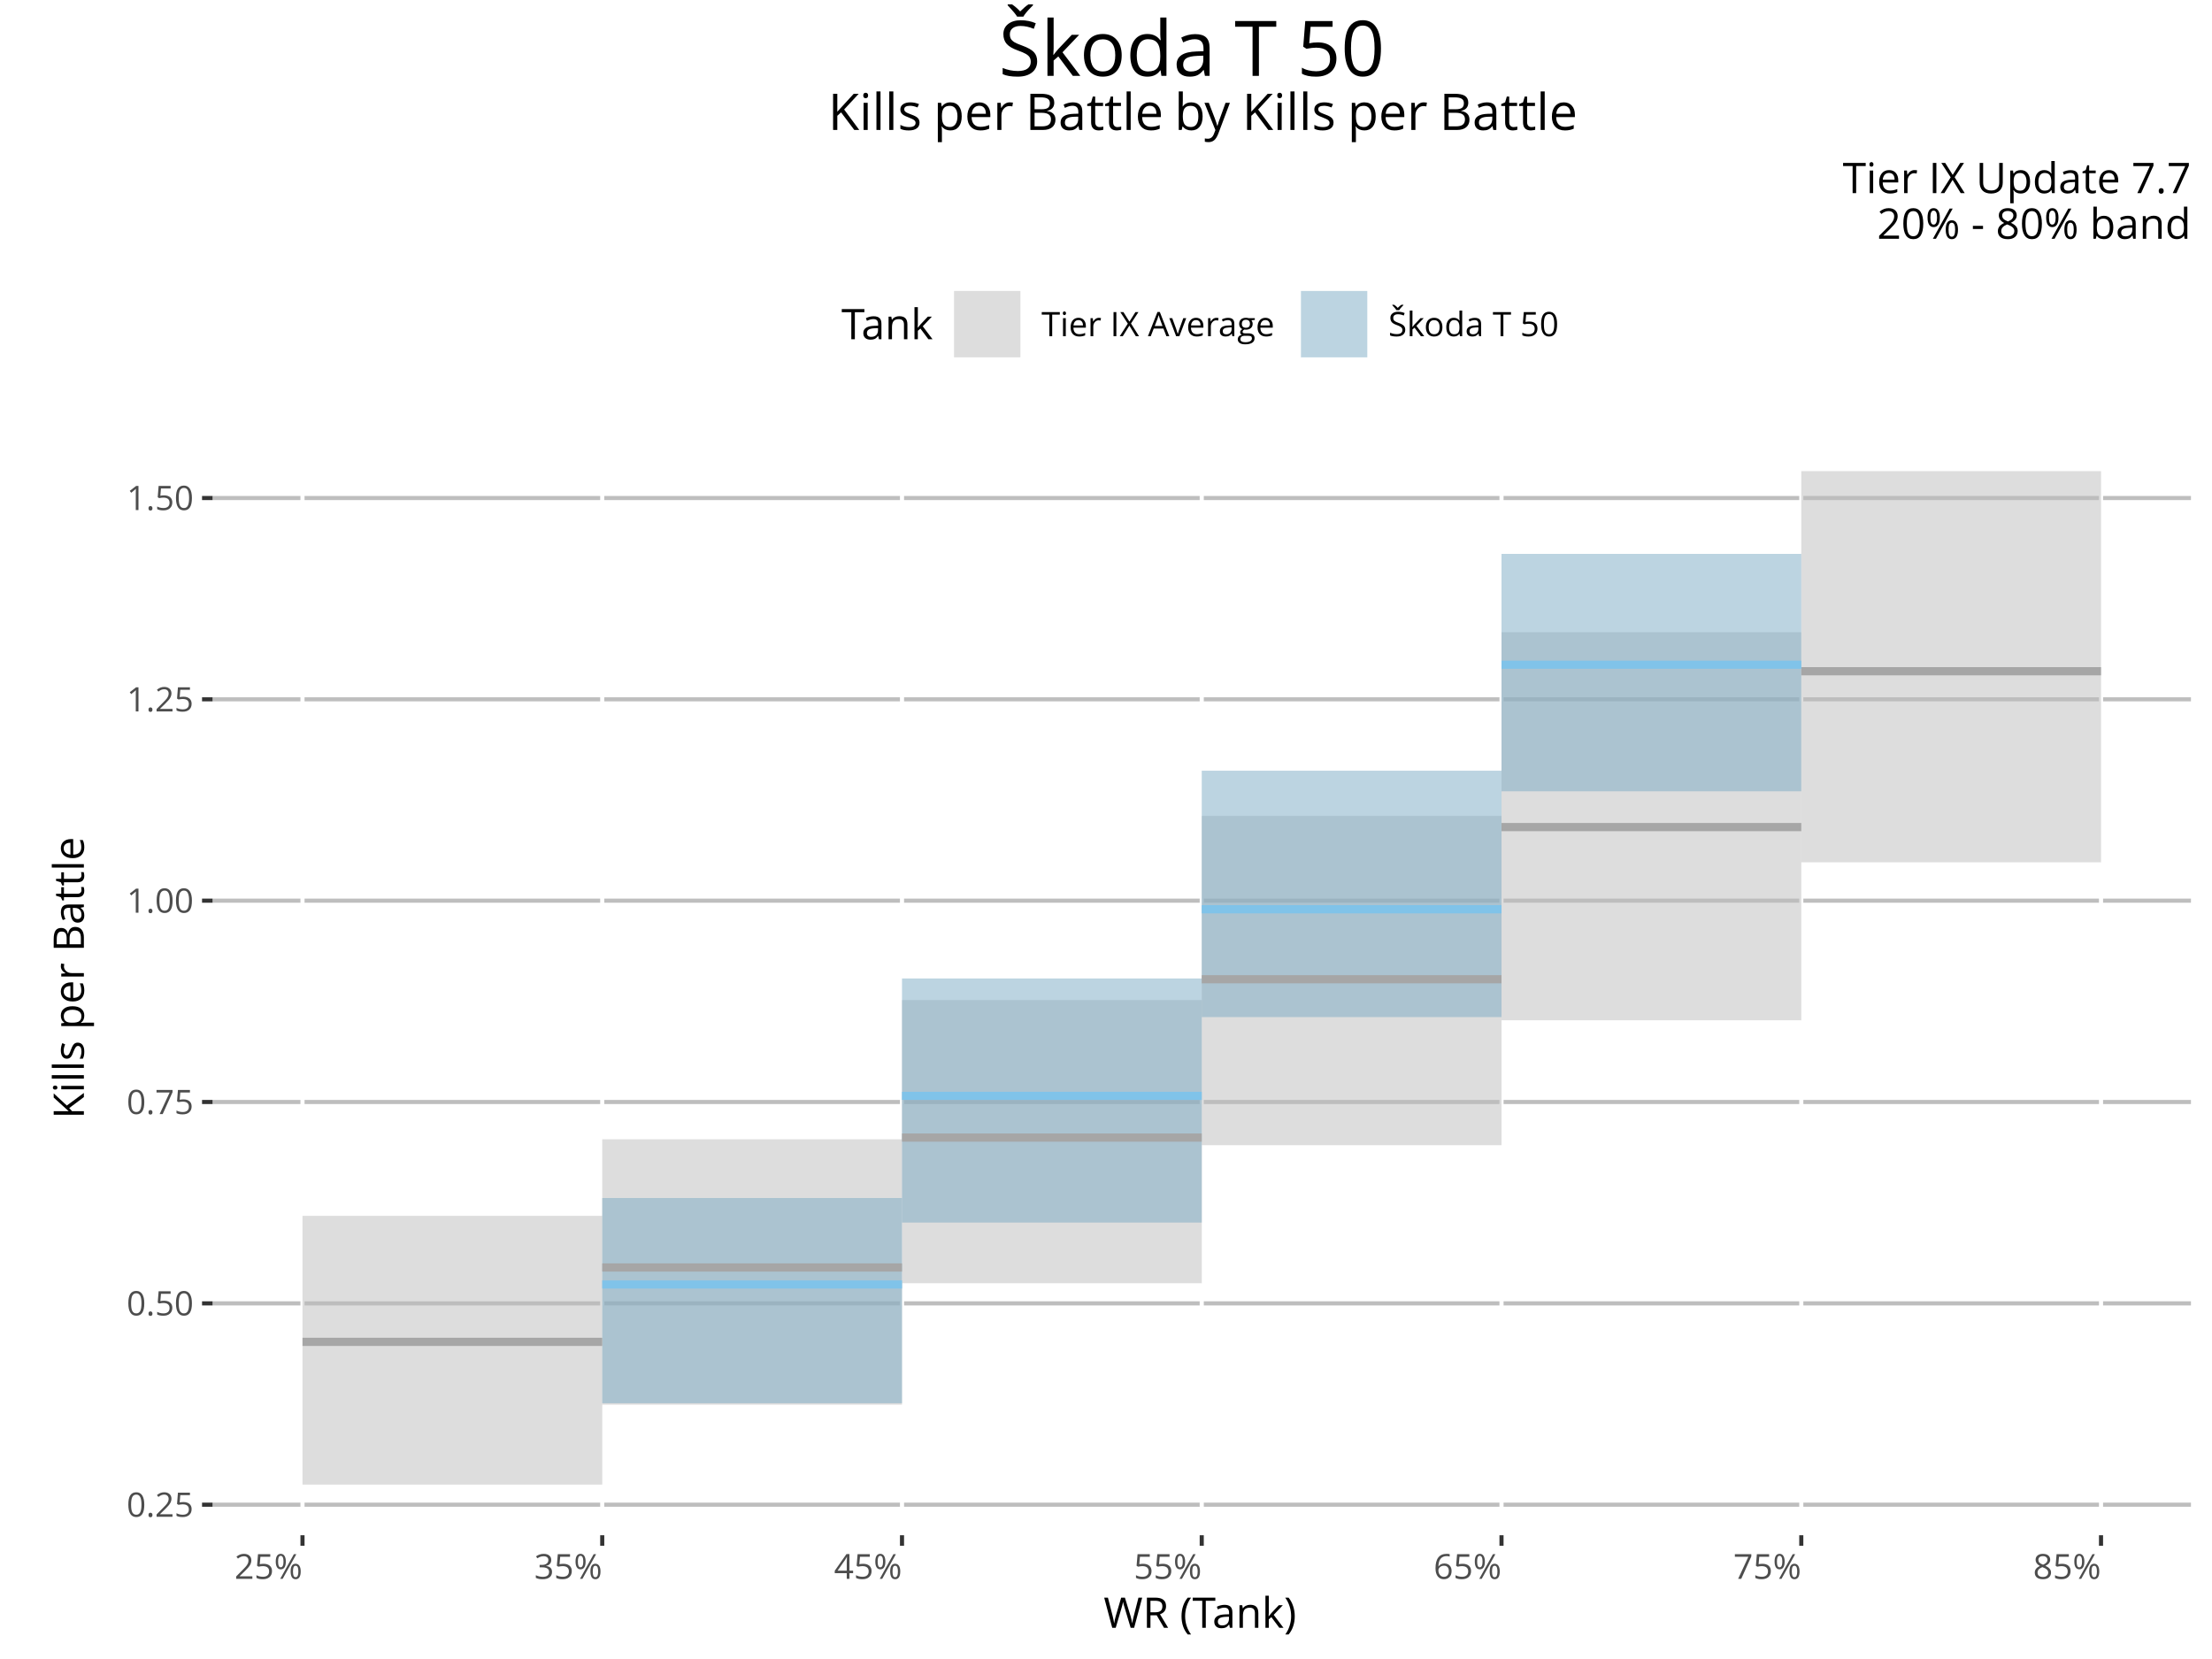
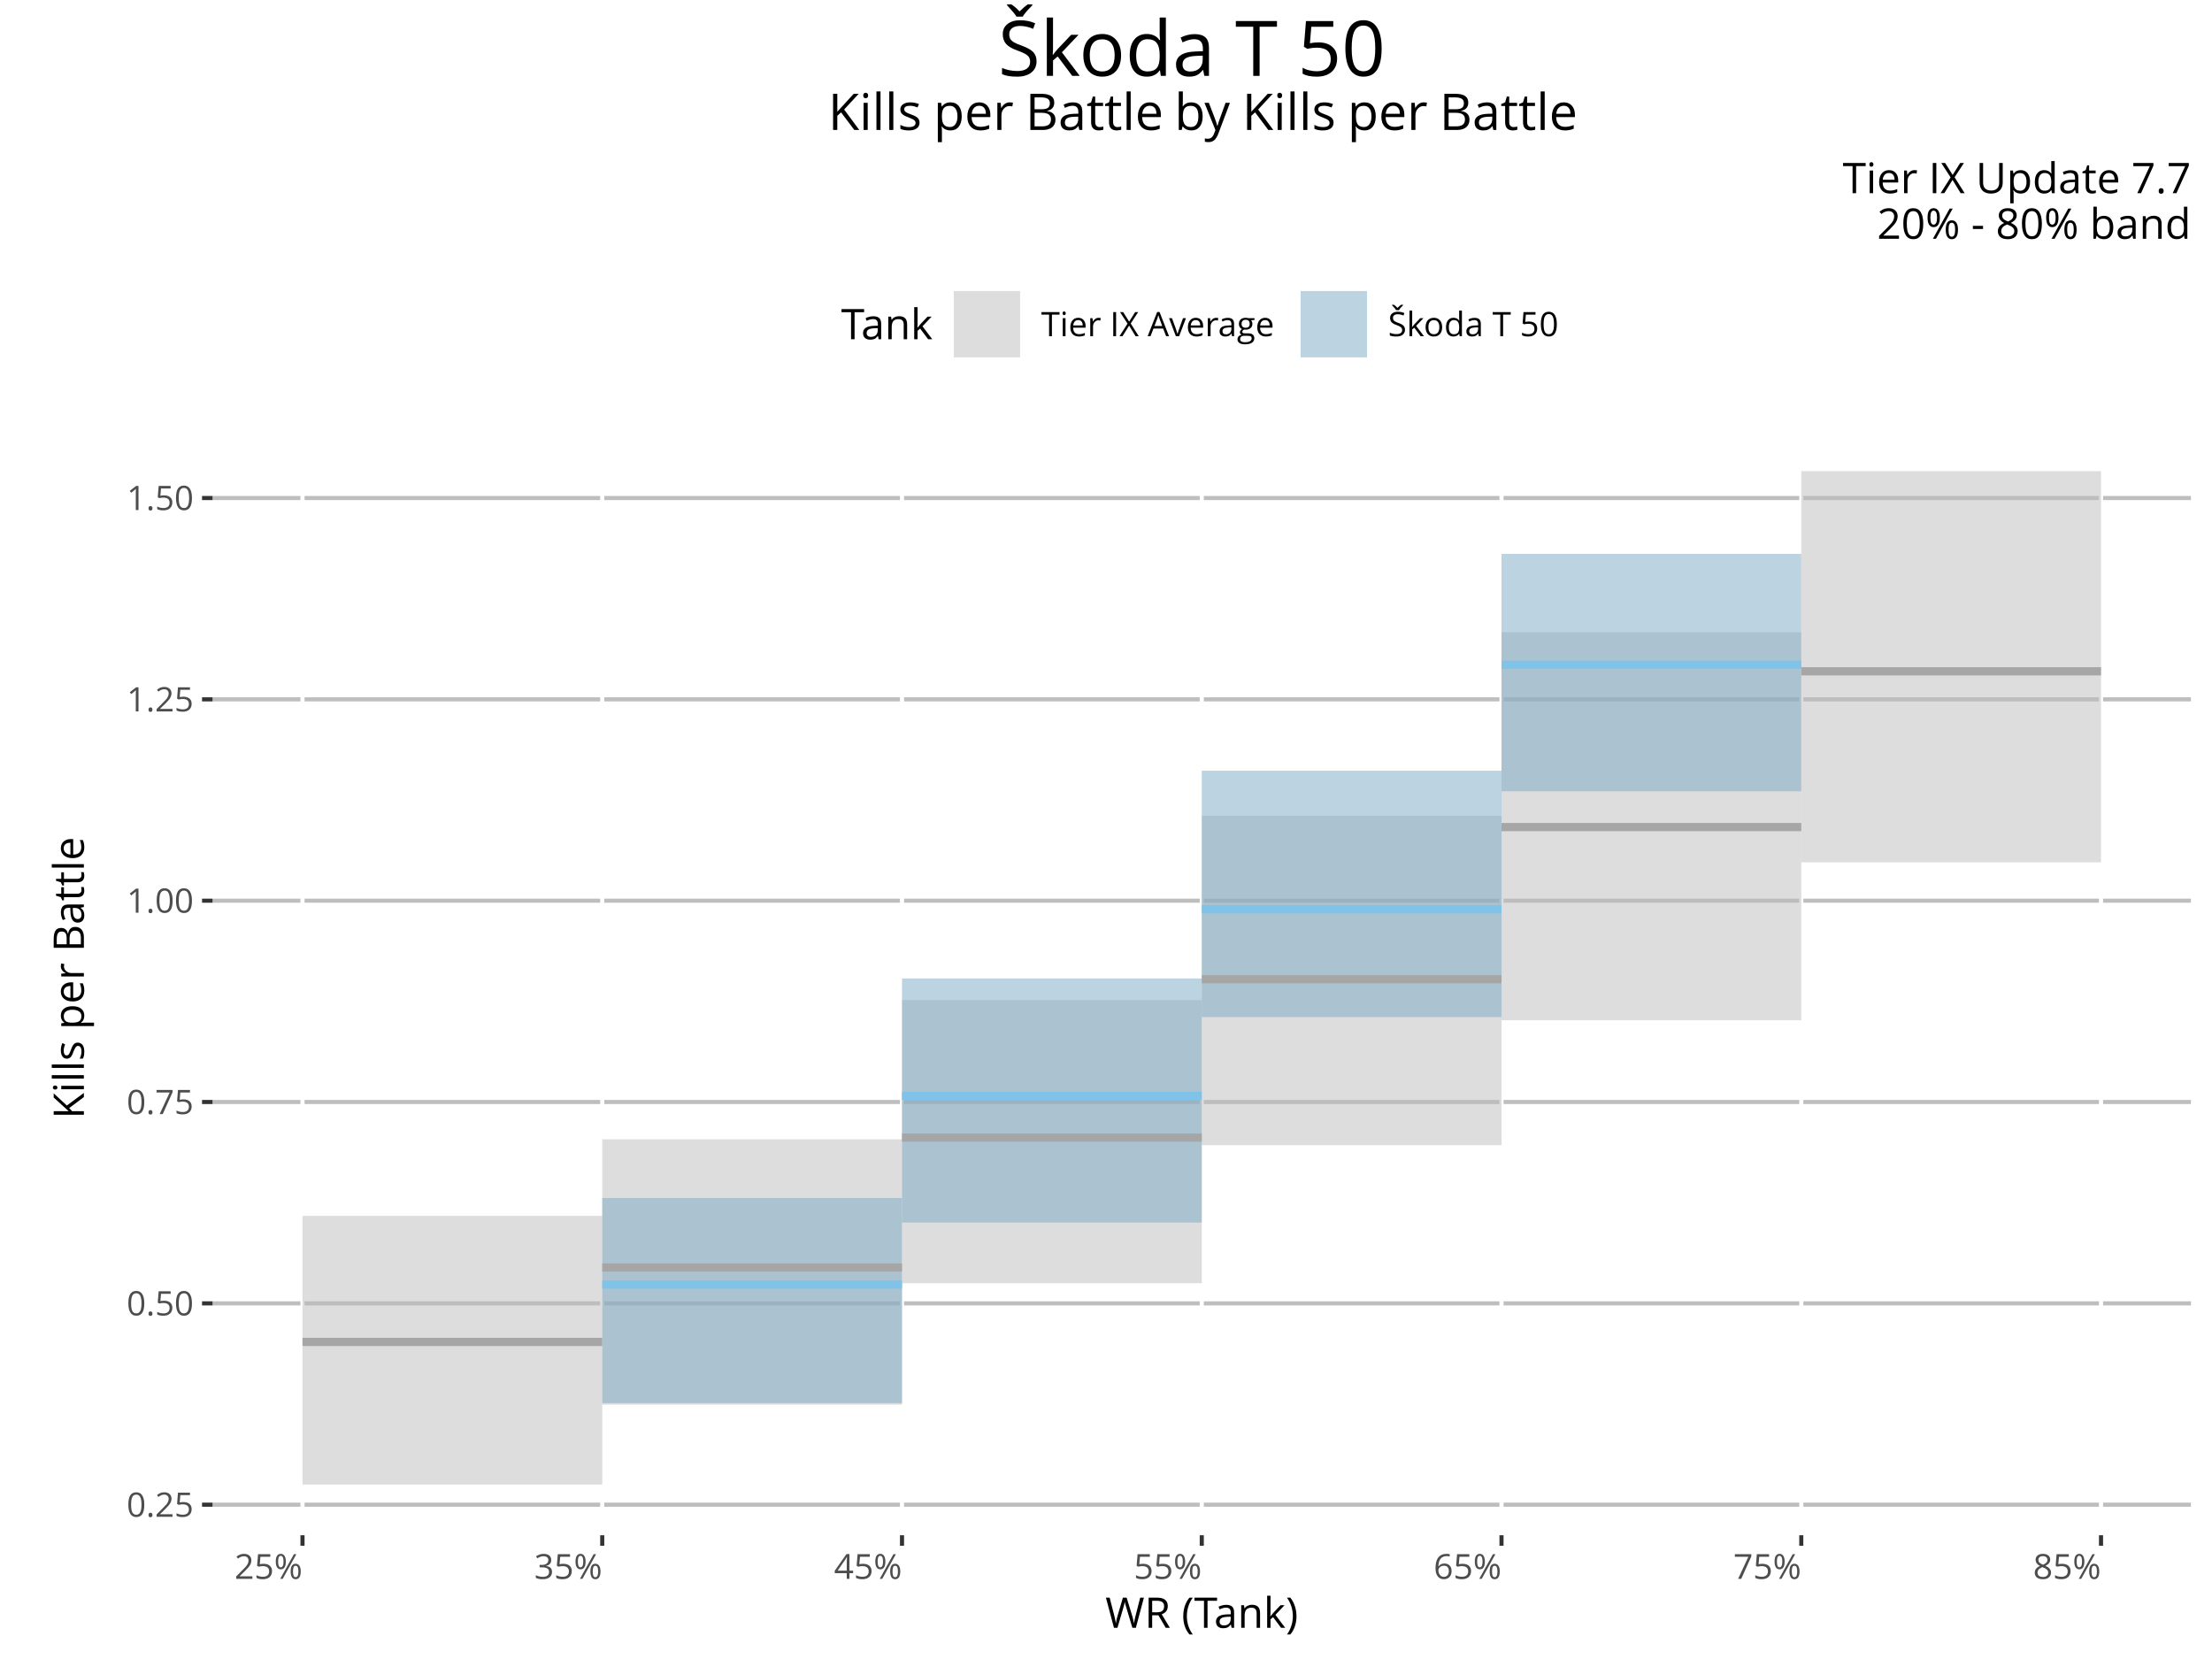
- <svg xmlns="http://www.w3.org/2000/svg" viewBox="0 0 576.00 432.00">
+ <svg xmlns="http://www.w3.org/2000/svg" class="svglite" width="576.00pt" height="432.00pt" viewBox="0 0 576.00 432.00">
  <defs>
    <style type="text/css">
-     line, polyline, polygon, path, rect, circle {
+     .svglite line, .svglite polyline, .svglite polygon, .svglite path, .svglite rect, .svglite circle {
      fill: none;
      stroke: #000000;
      stroke-linecap: round;
      stroke-linejoin: round;
      stroke-miterlimit: 10.00;
    }
  </style>
  </defs>
  <rect width="100%" height="100%" style="stroke: none; fill: #FFFFFF;" />
-   <rect x="0.00" y="0.00" width="576.00" height="432.00" style="stroke-width: 1.07; stroke: #FFFFFF; fill: #FFFFFF;" />
  <defs>
-     <clipPath id="cpNTUuMzV8NTcwLjUyfDM5OS43N3wxMDkuNDk=">
+     <clipPath id="cpMC4wMHw1NzYuMDB8MC4wMHw0MzIuMDA=">
+       <rect x="0.00" y="0.00" width="576.00" height="432.00" />
+     </clipPath>
+   </defs>
+   <g clip-path="url(#cpMC4wMHw1NzYuMDB8MC4wMHw0MzIuMDA=)">
+     <rect x="0.00" y="0" width="576.00" height="432.00" style="stroke-width: 1.07; stroke: #FFFFFF; fill: #FFFFFF;" />
+   </g>
+   <defs>
+     <clipPath id="cpNTUuMzV8NTcwLjUyfDEwOS40OXwzOTkuNzc=">
      <rect x="55.35" y="109.49" width="515.17" height="290.28" />
    </clipPath>
  </defs>
-   <rect x="55.35" y="109.49" width="515.17" height="290.28" style="stroke-width: 1.07; stroke: none;" clip-path="url(#cpNTUuMzV8NTcwLjUyfDM5OS43N3wxMDkuNDk=)" />
-   <polyline points="55.35,365.61 570.52,365.61 " style="stroke-width: 0.53; stroke: #FFFFFF; stroke-linecap: butt;" clip-path="url(#cpNTUuMzV8NTcwLjUyfDM5OS43N3wxMDkuNDk=)" />
-   <polyline points="55.35,313.18 570.52,313.18 " style="stroke-width: 0.53; stroke: #FFFFFF; stroke-linecap: butt;" clip-path="url(#cpNTUuMzV8NTcwLjUyfDM5OS43N3wxMDkuNDk=)" />
-   <polyline points="55.35,260.75 570.52,260.75 " style="stroke-width: 0.53; stroke: #FFFFFF; stroke-linecap: butt;" clip-path="url(#cpNTUuMzV8NTcwLjUyfDM5OS43N3wxMDkuNDk=)" />
-   <polyline points="55.35,208.32 570.52,208.32 " style="stroke-width: 0.53; stroke: #FFFFFF; stroke-linecap: butt;" clip-path="url(#cpNTUuMzV8NTcwLjUyfDM5OS43N3wxMDkuNDk=)" />
-   <polyline points="55.35,155.89 570.52,155.89 " style="stroke-width: 0.53; stroke: #FFFFFF; stroke-linecap: butt;" clip-path="url(#cpNTUuMzV8NTcwLjUyfDM5OS43N3wxMDkuNDk=)" />
-   <polyline points="117.79,399.77 117.79,109.49 " style="stroke-width: 0.53; stroke: #FFFFFF; stroke-linecap: butt;" clip-path="url(#cpNTUuMzV8NTcwLjUyfDM5OS43N3wxMDkuNDk=)" />
-   <polyline points="195.85,399.77 195.85,109.49 " style="stroke-width: 0.53; stroke: #FFFFFF; stroke-linecap: butt;" clip-path="url(#cpNTUuMzV8NTcwLjUyfDM5OS43N3wxMDkuNDk=)" />
-   <polyline points="273.91,399.77 273.91,109.49 " style="stroke-width: 0.53; stroke: #FFFFFF; stroke-linecap: butt;" clip-path="url(#cpNTUuMzV8NTcwLjUyfDM5OS43N3wxMDkuNDk=)" />
-   <polyline points="351.96,399.77 351.96,109.49 " style="stroke-width: 0.53; stroke: #FFFFFF; stroke-linecap: butt;" clip-path="url(#cpNTUuMzV8NTcwLjUyfDM5OS43N3wxMDkuNDk=)" />
-   <polyline points="430.02,399.77 430.02,109.49 " style="stroke-width: 0.53; stroke: #FFFFFF; stroke-linecap: butt;" clip-path="url(#cpNTUuMzV8NTcwLjUyfDM5OS43N3wxMDkuNDk=)" />
-   <polyline points="508.08,399.77 508.08,109.49 " style="stroke-width: 0.53; stroke: #FFFFFF; stroke-linecap: butt;" clip-path="url(#cpNTUuMzV8NTcwLjUyfDM5OS43N3wxMDkuNDk=)" />
-   <polyline points="55.35,391.82 570.52,391.82 " style="stroke-width: 1.07; stroke: #BEBEBE; stroke-linecap: butt;" clip-path="url(#cpNTUuMzV8NTcwLjUyfDM5OS43N3wxMDkuNDk=)" />
-   <polyline points="55.35,339.39 570.52,339.39 " style="stroke-width: 1.07; stroke: #BEBEBE; stroke-linecap: butt;" clip-path="url(#cpNTUuMzV8NTcwLjUyfDM5OS43N3wxMDkuNDk=)" />
-   <polyline points="55.35,286.96 570.52,286.96 " style="stroke-width: 1.07; stroke: #BEBEBE; stroke-linecap: butt;" clip-path="url(#cpNTUuMzV8NTcwLjUyfDM5OS43N3wxMDkuNDk=)" />
-   <polyline points="55.35,234.53 570.52,234.53 " style="stroke-width: 1.07; stroke: #BEBEBE; stroke-linecap: butt;" clip-path="url(#cpNTUuMzV8NTcwLjUyfDM5OS43N3wxMDkuNDk=)" />
-   <polyline points="55.35,182.10 570.52,182.10 " style="stroke-width: 1.07; stroke: #BEBEBE; stroke-linecap: butt;" clip-path="url(#cpNTUuMzV8NTcwLjUyfDM5OS43N3wxMDkuNDk=)" />
-   <polyline points="55.35,129.68 570.52,129.68 " style="stroke-width: 1.07; stroke: #BEBEBE; stroke-linecap: butt;" clip-path="url(#cpNTUuMzV8NTcwLjUyfDM5OS43N3wxMDkuNDk=)" />
-   <polyline points="78.77,399.77 78.77,109.49 " style="stroke-width: 1.07; stroke: #FFFFFF; stroke-linecap: butt;" clip-path="url(#cpNTUuMzV8NTcwLjUyfDM5OS43N3wxMDkuNDk=)" />
-   <polyline points="156.82,399.77 156.82,109.49 " style="stroke-width: 1.07; stroke: #FFFFFF; stroke-linecap: butt;" clip-path="url(#cpNTUuMzV8NTcwLjUyfDM5OS43N3wxMDkuNDk=)" />
-   <polyline points="234.88,399.77 234.88,109.49 " style="stroke-width: 1.07; stroke: #FFFFFF; stroke-linecap: butt;" clip-path="url(#cpNTUuMzV8NTcwLjUyfDM5OS43N3wxMDkuNDk=)" />
-   <polyline points="312.93,399.77 312.93,109.49 " style="stroke-width: 1.07; stroke: #FFFFFF; stroke-linecap: butt;" clip-path="url(#cpNTUuMzV8NTcwLjUyfDM5OS43N3wxMDkuNDk=)" />
-   <polyline points="390.99,399.77 390.99,109.49 " style="stroke-width: 1.07; stroke: #FFFFFF; stroke-linecap: butt;" clip-path="url(#cpNTUuMzV8NTcwLjUyfDM5OS43N3wxMDkuNDk=)" />
-   <polyline points="469.05,399.77 469.05,109.49 " style="stroke-width: 1.07; stroke: #FFFFFF; stroke-linecap: butt;" clip-path="url(#cpNTUuMzV8NTcwLjUyfDM5OS43N3wxMDkuNDk=)" />
-   <polyline points="547.10,399.77 547.10,109.49 " style="stroke-width: 1.07; stroke: #FFFFFF; stroke-linecap: butt;" clip-path="url(#cpNTUuMzV8NTcwLjUyfDM5OS43N3wxMDkuNDk=)" />
-   <rect x="78.77" y="316.60" width="78.06" height="69.98" style="stroke-width: 0.00; stroke: none; stroke-linecap: square; stroke-linejoin: miter; fill: #BDBDBD; fill-opacity: 0.50;" clip-path="url(#cpNTUuMzV8NTcwLjUyfDM5OS43N3wxMDkuNDk=)" />
-   <rect x="156.82" y="296.67" width="78.06" height="69.10" style="stroke-width: 0.00; stroke: none; stroke-linecap: square; stroke-linejoin: miter; fill: #BDBDBD; fill-opacity: 0.50;" clip-path="url(#cpNTUuMzV8NTcwLjUyfDM5OS43N3wxMDkuNDk=)" />
-   <rect x="234.88" y="260.41" width="78.06" height="73.74" style="stroke-width: 0.00; stroke: none; stroke-linecap: square; stroke-linejoin: miter; fill: #BDBDBD; fill-opacity: 0.50;" clip-path="url(#cpNTUuMzV8NTcwLjUyfDM5OS43N3wxMDkuNDk=)" />
-   <rect x="312.93" y="212.46" width="78.06" height="85.74" style="stroke-width: 0.00; stroke: none; stroke-linecap: square; stroke-linejoin: miter; fill: #BDBDBD; fill-opacity: 0.50;" clip-path="url(#cpNTUuMzV8NTcwLjUyfDM5OS43N3wxMDkuNDk=)" />
-   <rect x="390.99" y="164.63" width="78.06" height="101.05" style="stroke-width: 0.00; stroke: none; stroke-linecap: square; stroke-linejoin: miter; fill: #BDBDBD; fill-opacity: 0.50;" clip-path="url(#cpNTUuMzV8NTcwLjUyfDM5OS43N3wxMDkuNDk=)" />
-   <rect x="469.05" y="122.69" width="78.06" height="101.86" style="stroke-width: 0.00; stroke: none; stroke-linecap: square; stroke-linejoin: miter; fill: #BDBDBD; fill-opacity: 0.50;" clip-path="url(#cpNTUuMzV8NTcwLjUyfDM5OS43N3wxMDkuNDk=)" />
-   <rect x="156.82" y="311.96" width="78.06" height="53.43" style="stroke-width: 0.00; stroke: none; stroke-linecap: square; stroke-linejoin: miter; fill: #7BABC4; fill-opacity: 0.50;" clip-path="url(#cpNTUuMzV8NTcwLjUyfDM5OS43N3wxMDkuNDk=)" />
-   <rect x="234.88" y="254.79" width="78.06" height="63.56" style="stroke-width: 0.00; stroke: none; stroke-linecap: square; stroke-linejoin: miter; fill: #7BABC4; fill-opacity: 0.50;" clip-path="url(#cpNTUuMzV8NTcwLjUyfDM5OS43N3wxMDkuNDk=)" />
-   <rect x="312.93" y="200.69" width="78.06" height="64.16" style="stroke-width: 0.00; stroke: none; stroke-linecap: square; stroke-linejoin: miter; fill: #7BABC4; fill-opacity: 0.50;" clip-path="url(#cpNTUuMzV8NTcwLjUyfDM5OS43N3wxMDkuNDk=)" />
-   <rect x="390.99" y="144.23" width="78.06" height="61.82" style="stroke-width: 0.00; stroke: none; stroke-linecap: square; stroke-linejoin: miter; fill: #7BABC4; fill-opacity: 0.50;" clip-path="url(#cpNTUuMzV8NTcwLjUyfDM5OS43N3wxMDkuNDk=)" />
-   <line x1="78.77" y1="349.42" x2="156.82" y2="349.42" style="stroke-width: 2.13; stroke: #A6A6A6; stroke-linecap: butt;" clip-path="url(#cpNTUuMzV8NTcwLjUyfDM5OS43N3wxMDkuNDk=)" />
-   <line x1="156.82" y1="330.05" x2="234.88" y2="330.05" style="stroke-width: 2.13; stroke: #A6A6A6; stroke-linecap: butt;" clip-path="url(#cpNTUuMzV8NTcwLjUyfDM5OS43N3wxMDkuNDk=)" />
-   <line x1="234.88" y1="296.23" x2="312.93" y2="296.23" style="stroke-width: 2.13; stroke: #A6A6A6; stroke-linecap: butt;" clip-path="url(#cpNTUuMzV8NTcwLjUyfDM5OS43N3wxMDkuNDk=)" />
-   <line x1="312.93" y1="254.99" x2="390.99" y2="254.99" style="stroke-width: 2.13; stroke: #A6A6A6; stroke-linecap: butt;" clip-path="url(#cpNTUuMzV8NTcwLjUyfDM5OS43N3wxMDkuNDk=)" />
-   <line x1="390.99" y1="215.37" x2="469.05" y2="215.37" style="stroke-width: 2.13; stroke: #A6A6A6; stroke-linecap: butt;" clip-path="url(#cpNTUuMzV8NTcwLjUyfDM5OS43N3wxMDkuNDk=)" />
-   <line x1="469.05" y1="174.79" x2="547.10" y2="174.79" style="stroke-width: 2.13; stroke: #A6A6A6; stroke-linecap: butt;" clip-path="url(#cpNTUuMzV8NTcwLjUyfDM5OS43N3wxMDkuNDk=)" />
-   <line x1="156.82" y1="334.48" x2="234.88" y2="334.48" style="stroke-width: 2.13; stroke: #80C3E9; stroke-linecap: butt;" clip-path="url(#cpNTUuMzV8NTcwLjUyfDM5OS43N3wxMDkuNDk=)" />
-   <line x1="234.88" y1="285.36" x2="312.93" y2="285.36" style="stroke-width: 2.13; stroke: #80C3E9; stroke-linecap: butt;" clip-path="url(#cpNTUuMzV8NTcwLjUyfDM5OS43N3wxMDkuNDk=)" />
-   <line x1="312.93" y1="236.77" x2="390.99" y2="236.77" style="stroke-width: 2.13; stroke: #80C3E9; stroke-linecap: butt;" clip-path="url(#cpNTUuMzV8NTcwLjUyfDM5OS43N3wxMDkuNDk=)" />
-   <line x1="390.99" y1="173.09" x2="469.05" y2="173.09" style="stroke-width: 2.13; stroke: #80C3E9; stroke-linecap: butt;" clip-path="url(#cpNTUuMzV8NTcwLjUyfDM5OS43N3wxMDkuNDk=)" />
-   <defs>
-     <clipPath id="cpMC4wMHw1NzYuMDB8NDMyLjAwfDAuMDA=">
-       <rect x="0.00" y="0.00" width="576.00" height="432.00" />
-     </clipPath>
-   </defs>
-   <g clip-path="url(#cpMC4wMHw1NzYuMDB8NDMyLjAwfDAuMDA=)">
-     <text x="32.98" y="394.96" style="font-size: 8.80px; fill: #4D4D4D; font-family: Open Sans;" textLength="17.44px" lengthAdjust="spacingAndGlyphs">0.25</text>
+   <g clip-path="url(#cpNTUuMzV8NTcwLjUyfDEwOS40OXwzOTkuNzc=)">
+     <rect x="55.35" y="109.49" width="515.17" height="290.28" style="stroke-width: 1.07; stroke: none;" />
+     <polyline points="55.35,365.61 570.52,365.61 " style="stroke-width: 0.53; stroke: #FFFFFF; stroke-linecap: butt;" />
+     <polyline points="55.35,313.18 570.52,313.18 " style="stroke-width: 0.53; stroke: #FFFFFF; stroke-linecap: butt;" />
+     <polyline points="55.35,260.75 570.52,260.75 " style="stroke-width: 0.53; stroke: #FFFFFF; stroke-linecap: butt;" />
+     <polyline points="55.35,208.32 570.52,208.32 " style="stroke-width: 0.53; stroke: #FFFFFF; stroke-linecap: butt;" />
+     <polyline points="55.35,155.89 570.52,155.89 " style="stroke-width: 0.53; stroke: #FFFFFF; stroke-linecap: butt;" />
+     <polyline points="117.80,399.77 117.80,109.49 " style="stroke-width: 0.53; stroke: #FFFFFF; stroke-linecap: butt;" />
+     <polyline points="195.85,399.77 195.85,109.49 " style="stroke-width: 0.53; stroke: #FFFFFF; stroke-linecap: butt;" />
+     <polyline points="273.91,399.77 273.91,109.49 " style="stroke-width: 0.53; stroke: #FFFFFF; stroke-linecap: butt;" />
+     <polyline points="351.96,399.77 351.96,109.49 " style="stroke-width: 0.53; stroke: #FFFFFF; stroke-linecap: butt;" />
+     <polyline points="430.02,399.77 430.02,109.49 " style="stroke-width: 0.53; stroke: #FFFFFF; stroke-linecap: butt;" />
+     <polyline points="508.08,399.77 508.08,109.49 " style="stroke-width: 0.53; stroke: #FFFFFF; stroke-linecap: butt;" />
+     <polyline points="55.35,391.82 570.52,391.82 " style="stroke-width: 1.07; stroke: #BEBEBE; stroke-linecap: butt;" />
+     <polyline points="55.35,339.39 570.52,339.39 " style="stroke-width: 1.07; stroke: #BEBEBE; stroke-linecap: butt;" />
+     <polyline points="55.35,286.96 570.52,286.96 " style="stroke-width: 1.07; stroke: #BEBEBE; stroke-linecap: butt;" />
+     <polyline points="55.35,234.54 570.52,234.54 " style="stroke-width: 1.07; stroke: #BEBEBE; stroke-linecap: butt;" />
+     <polyline points="55.35,182.11 570.52,182.11 " style="stroke-width: 1.07; stroke: #BEBEBE; stroke-linecap: butt;" />
+     <polyline points="55.35,129.68 570.52,129.68 " style="stroke-width: 1.07; stroke: #BEBEBE; stroke-linecap: butt;" />
+     <polyline points="78.77,399.77 78.77,109.49 " style="stroke-width: 1.07; stroke: #FFFFFF; stroke-linecap: butt;" />
+     <polyline points="156.82,399.77 156.82,109.49 " style="stroke-width: 1.07; stroke: #FFFFFF; stroke-linecap: butt;" />
+     <polyline points="234.88,399.77 234.88,109.49 " style="stroke-width: 1.07; stroke: #FFFFFF; stroke-linecap: butt;" />
+     <polyline points="312.94,399.77 312.94,109.49 " style="stroke-width: 1.07; stroke: #FFFFFF; stroke-linecap: butt;" />
+     <polyline points="390.99,399.77 390.99,109.49 " style="stroke-width: 1.07; stroke: #FFFFFF; stroke-linecap: butt;" />
+     <polyline points="469.05,399.77 469.05,109.49 " style="stroke-width: 1.07; stroke: #FFFFFF; stroke-linecap: butt;" />
+     <polyline points="547.10,399.77 547.10,109.49 " style="stroke-width: 1.07; stroke: #FFFFFF; stroke-linecap: butt;" />
+     <rect x="78.77" y="316.60" width="78.06" height="69.98" style="stroke-width: 0.00; stroke: none; stroke-linecap: square; stroke-linejoin: miter; fill: #BDBDBD; fill-opacity: 0.50;" />
+     <rect x="156.82" y="296.67" width="78.06" height="69.10" style="stroke-width: 0.00; stroke: none; stroke-linecap: square; stroke-linejoin: miter; fill: #BDBDBD; fill-opacity: 0.50;" />
+     <rect x="234.88" y="260.41" width="78.06" height="73.74" style="stroke-width: 0.00; stroke: none; stroke-linecap: square; stroke-linejoin: miter; fill: #BDBDBD; fill-opacity: 0.50;" />
+     <rect x="312.94" y="212.46" width="78.06" height="85.74" style="stroke-width: 0.00; stroke: none; stroke-linecap: square; stroke-linejoin: miter; fill: #BDBDBD; fill-opacity: 0.50;" />
+     <rect x="390.99" y="164.63" width="78.06" height="101.05" style="stroke-width: 0.00; stroke: none; stroke-linecap: square; stroke-linejoin: miter; fill: #BDBDBD; fill-opacity: 0.50;" />
+     <rect x="469.05" y="122.69" width="78.06" height="101.86" style="stroke-width: 0.00; stroke: none; stroke-linecap: square; stroke-linejoin: miter; fill: #BDBDBD; fill-opacity: 0.50;" />
+     <rect x="156.82" y="311.96" width="78.06" height="53.42" style="stroke-width: 0.00; stroke: none; stroke-linecap: square; stroke-linejoin: miter; fill: #7BABC4; fill-opacity: 0.50;" />
+     <rect x="234.88" y="254.79" width="78.06" height="63.56" style="stroke-width: 0.00; stroke: none; stroke-linecap: square; stroke-linejoin: miter; fill: #7BABC4; fill-opacity: 0.50;" />
+     <rect x="312.94" y="200.69" width="78.06" height="64.16" style="stroke-width: 0.00; stroke: none; stroke-linecap: square; stroke-linejoin: miter; fill: #7BABC4; fill-opacity: 0.50;" />
+     <rect x="390.99" y="144.23" width="78.06" height="61.82" style="stroke-width: 0.00; stroke: none; stroke-linecap: square; stroke-linejoin: miter; fill: #7BABC4; fill-opacity: 0.50;" />
+     <line x1="78.77" y1="349.43" x2="156.82" y2="349.43" style="stroke-width: 2.13; stroke: #A6A6A6; stroke-linecap: butt;" />
+     <line x1="156.82" y1="330.05" x2="234.88" y2="330.05" style="stroke-width: 2.13; stroke: #A6A6A6; stroke-linecap: butt;" />
+     <line x1="234.88" y1="296.23" x2="312.94" y2="296.23" style="stroke-width: 2.13; stroke: #A6A6A6; stroke-linecap: butt;" />
+     <line x1="312.94" y1="254.99" x2="390.99" y2="254.99" style="stroke-width: 2.13; stroke: #A6A6A6; stroke-linecap: butt;" />
+     <line x1="390.99" y1="215.37" x2="469.05" y2="215.37" style="stroke-width: 2.13; stroke: #A6A6A6; stroke-linecap: butt;" />
+     <line x1="469.05" y1="174.80" x2="547.10" y2="174.80" style="stroke-width: 2.13; stroke: #A6A6A6; stroke-linecap: butt;" />
+     <line x1="156.82" y1="334.49" x2="234.88" y2="334.49" style="stroke-width: 2.13; stroke: #80C3E9; stroke-linecap: butt;" />
+     <line x1="234.88" y1="285.36" x2="312.94" y2="285.36" style="stroke-width: 2.13; stroke: #80C3E9; stroke-linecap: butt;" />
+     <line x1="312.94" y1="236.77" x2="390.99" y2="236.77" style="stroke-width: 2.13; stroke: #80C3E9; stroke-linecap: butt;" />
+     <line x1="390.99" y1="173.09" x2="469.05" y2="173.09" style="stroke-width: 2.13; stroke: #80C3E9; stroke-linecap: butt;" />
  </g>
-   <g clip-path="url(#cpMC4wMHw1NzYuMDB8NDMyLjAwfDAuMDA=)">
-     <text x="32.98" y="342.53" style="font-size: 8.80px; fill: #4D4D4D; font-family: Open Sans;" textLength="17.44px" lengthAdjust="spacingAndGlyphs">0.50</text>
-   </g>
-   <g clip-path="url(#cpMC4wMHw1NzYuMDB8NDMyLjAwfDAuMDA=)">
-     <text x="32.98" y="290.10" style="font-size: 8.80px; fill: #4D4D4D; font-family: Open Sans;" textLength="17.44px" lengthAdjust="spacingAndGlyphs">0.75</text>
-   </g>
-   <g clip-path="url(#cpMC4wMHw1NzYuMDB8NDMyLjAwfDAuMDA=)">
-     <text x="32.98" y="237.67" style="font-size: 8.80px; fill: #4D4D4D; font-family: Open Sans;" textLength="17.44px" lengthAdjust="spacingAndGlyphs">1.00</text>
-   </g>
-   <g clip-path="url(#cpMC4wMHw1NzYuMDB8NDMyLjAwfDAuMDA=)">
-     <text x="32.98" y="185.25" style="font-size: 8.80px; fill: #4D4D4D; font-family: Open Sans;" textLength="17.44px" lengthAdjust="spacingAndGlyphs">1.25</text>
-   </g>
-   <g clip-path="url(#cpMC4wMHw1NzYuMDB8NDMyLjAwfDAuMDA=)">
-     <text x="32.98" y="132.82" style="font-size: 8.80px; fill: #4D4D4D; font-family: Open Sans;" textLength="17.44px" lengthAdjust="spacingAndGlyphs">1.50</text>
-   </g>
-   <polyline points="52.61,391.82 55.35,391.82 " style="stroke-width: 1.07; stroke: #333333; stroke-linecap: butt;" clip-path="url(#cpMC4wMHw1NzYuMDB8NDMyLjAwfDAuMDA=)" />
-   <polyline points="52.61,339.39 55.35,339.39 " style="stroke-width: 1.07; stroke: #333333; stroke-linecap: butt;" clip-path="url(#cpMC4wMHw1NzYuMDB8NDMyLjAwfDAuMDA=)" />
-   <polyline points="52.61,286.96 55.35,286.96 " style="stroke-width: 1.07; stroke: #333333; stroke-linecap: butt;" clip-path="url(#cpMC4wMHw1NzYuMDB8NDMyLjAwfDAuMDA=)" />
-   <polyline points="52.61,234.53 55.35,234.53 " style="stroke-width: 1.07; stroke: #333333; stroke-linecap: butt;" clip-path="url(#cpMC4wMHw1NzYuMDB8NDMyLjAwfDAuMDA=)" />
-   <polyline points="52.61,182.10 55.35,182.10 " style="stroke-width: 1.07; stroke: #333333; stroke-linecap: butt;" clip-path="url(#cpMC4wMHw1NzYuMDB8NDMyLjAwfDAuMDA=)" />
-   <polyline points="52.61,129.68 55.35,129.68 " style="stroke-width: 1.07; stroke: #333333; stroke-linecap: butt;" clip-path="url(#cpMC4wMHw1NzYuMDB8NDMyLjAwfDAuMDA=)" />
-   <polyline points="78.77,402.51 78.77,399.77 " style="stroke-width: 1.07; stroke: #333333; stroke-linecap: butt;" clip-path="url(#cpMC4wMHw1NzYuMDB8NDMyLjAwfDAuMDA=)" />
-   <polyline points="156.82,402.51 156.82,399.77 " style="stroke-width: 1.07; stroke: #333333; stroke-linecap: butt;" clip-path="url(#cpMC4wMHw1NzYuMDB8NDMyLjAwfDAuMDA=)" />
-   <polyline points="234.88,402.51 234.88,399.77 " style="stroke-width: 1.07; stroke: #333333; stroke-linecap: butt;" clip-path="url(#cpMC4wMHw1NzYuMDB8NDMyLjAwfDAuMDA=)" />
-   <polyline points="312.93,402.51 312.93,399.77 " style="stroke-width: 1.07; stroke: #333333; stroke-linecap: butt;" clip-path="url(#cpMC4wMHw1NzYuMDB8NDMyLjAwfDAuMDA=)" />
-   <polyline points="390.99,402.51 390.99,399.77 " style="stroke-width: 1.07; stroke: #333333; stroke-linecap: butt;" clip-path="url(#cpMC4wMHw1NzYuMDB8NDMyLjAwfDAuMDA=)" />
-   <polyline points="469.05,402.51 469.05,399.77 " style="stroke-width: 1.07; stroke: #333333; stroke-linecap: butt;" clip-path="url(#cpMC4wMHw1NzYuMDB8NDMyLjAwfDAuMDA=)" />
-   <polyline points="547.10,402.51 547.10,399.77 " style="stroke-width: 1.07; stroke: #333333; stroke-linecap: butt;" clip-path="url(#cpMC4wMHw1NzYuMDB8NDMyLjAwfDAuMDA=)" />
-   <g clip-path="url(#cpMC4wMHw1NzYuMDB8NDMyLjAwfDAuMDA=)">
-     <text x="61.06" y="411.13" style="font-size: 9.00px; fill: #4D4D4D; font-family: Open Sans;" textLength="17.70px" lengthAdjust="spacingAndGlyphs">25%</text>
-   </g>
-   <g clip-path="url(#cpMC4wMHw1NzYuMDB8NDMyLjAwfDAuMDA=)">
-     <text x="139.12" y="411.13" style="font-size: 9.00px; fill: #4D4D4D; font-family: Open Sans;" textLength="17.70px" lengthAdjust="spacingAndGlyphs">35%</text>
-   </g>
-   <g clip-path="url(#cpMC4wMHw1NzYuMDB8NDMyLjAwfDAuMDA=)">
-     <text x="217.18" y="411.13" style="font-size: 9.00px; fill: #4D4D4D; font-family: Open Sans;" textLength="17.70px" lengthAdjust="spacingAndGlyphs">45%</text>
-   </g>
-   <g clip-path="url(#cpMC4wMHw1NzYuMDB8NDMyLjAwfDAuMDA=)">
-     <text x="295.23" y="411.13" style="font-size: 9.00px; fill: #4D4D4D; font-family: Open Sans;" textLength="17.70px" lengthAdjust="spacingAndGlyphs">55%</text>
-   </g>
-   <g clip-path="url(#cpMC4wMHw1NzYuMDB8NDMyLjAwfDAuMDA=)">
-     <text x="373.29" y="411.13" style="font-size: 9.00px; fill: #4D4D4D; font-family: Open Sans;" textLength="17.70px" lengthAdjust="spacingAndGlyphs">65%</text>
-   </g>
-   <g clip-path="url(#cpMC4wMHw1NzYuMDB8NDMyLjAwfDAuMDA=)">
-     <text x="451.35" y="411.13" style="font-size: 9.00px; fill: #4D4D4D; font-family: Open Sans;" textLength="17.70px" lengthAdjust="spacingAndGlyphs">75%</text>
-   </g>
-   <g clip-path="url(#cpMC4wMHw1NzYuMDB8NDMyLjAwfDAuMDA=)">
-     <text x="529.40" y="411.13" style="font-size: 9.00px; fill: #4D4D4D; font-family: Open Sans;" textLength="17.70px" lengthAdjust="spacingAndGlyphs">85%</text>
-   </g>
-   <g clip-path="url(#cpMC4wMHw1NzYuMDB8NDMyLjAwfDAuMDA=)">
-     <text x="287.39" y="423.88" style="font-size: 11.00px; font-family: Open Sans;" textLength="51.08px" lengthAdjust="spacingAndGlyphs">WR (Tank)</text>
-   </g>
-   <g clip-path="url(#cpMC4wMHw1NzYuMDB8NDMyLjAwfDAuMDA=)">
-     <text transform="translate(21.84,291.35) rotate(-90)" style="font-size: 11.00px; font-family: Open Sans;" textLength="73.43px" lengthAdjust="spacingAndGlyphs">Kills per Battle</text>
-   </g>
-   <rect x="213.62" y="70.29" width="198.62" height="28.24" style="stroke-width: 1.07; stroke: none; fill: #FFFFFF;" clip-path="url(#cpMC4wMHw1NzYuMDB8NDMyLjAwfDAuMDA=)" />
-   <g clip-path="url(#cpMC4wMHw1NzYuMDB8NDMyLjAwfDAuMDA=)">
-     <text x="219.10" y="88.34" style="font-size: 11.00px; font-family: Open Sans;" textLength="24.73px" lengthAdjust="spacingAndGlyphs">Tank</text>
-   </g>
-   <rect x="248.43" y="75.77" width="17.28" height="17.28" style="stroke-width: 1.07; stroke: none;" clip-path="url(#cpMC4wMHw1NzYuMDB8NDMyLjAwfDAuMDA=)" />
-   <rect x="248.43" y="75.77" width="17.28" height="17.28" style="stroke-width: 0.00; stroke: none; stroke-linecap: square; stroke-linejoin: miter; fill: #BDBDBD; fill-opacity: 0.50;" clip-path="url(#cpMC4wMHw1NzYuMDB8NDMyLjAwfDAuMDA=)" />
-   <rect x="338.76" y="75.77" width="17.28" height="17.28" style="stroke-width: 1.07; stroke: none;" clip-path="url(#cpMC4wMHw1NzYuMDB8NDMyLjAwfDAuMDA=)" />
-   <rect x="338.76" y="75.77" width="17.28" height="17.28" style="stroke-width: 0.00; stroke: none; stroke-linecap: square; stroke-linejoin: miter; fill: #7BABC4; fill-opacity: 0.50;" clip-path="url(#cpMC4wMHw1NzYuMDB8NDMyLjAwfDAuMDA=)" />
-   <g clip-path="url(#cpMC4wMHw1NzYuMDB8NDMyLjAwfDAuMDA=)">
-     <text x="271.19" y="87.55" style="font-size: 8.80px; font-family: Open Sans;" textLength="60.89px" lengthAdjust="spacingAndGlyphs">Tier IX Average</text>
-   </g>
-   <g clip-path="url(#cpMC4wMHw1NzYuMDB8NDMyLjAwfDAuMDA=)">
-     <text x="361.52" y="87.55" style="font-size: 8.80px; font-family: Open Sans;" textLength="44.55px" lengthAdjust="spacingAndGlyphs">Škoda T 50</text>
-   </g>
-   <g clip-path="url(#cpMC4wMHw1NzYuMDB8NDMyLjAwfDAuMDA=)">
-     <text x="479.84" y="50.29" style="font-size: 11.00px; font-family: Open Sans;" textLength="90.69px" lengthAdjust="spacingAndGlyphs">Tier IX Update 7.7</text>
-   </g>
-   <g clip-path="url(#cpMC4wMHw1NzYuMDB8NDMyLjAwfDAuMDA=)">
-     <text x="488.79" y="62.17" style="font-size: 11.00px; font-family: Open Sans;" textLength="81.73px" lengthAdjust="spacingAndGlyphs">20% - 80% band</text>
-   </g>
-   <g clip-path="url(#cpMC4wMHw1NzYuMDB8NDMyLjAwfDAuMDA=)">
-     <text x="260.06" y="19.76" style="font-size: 20.00px; font-family: Open Sans;" textLength="56.93px" lengthAdjust="spacingAndGlyphs">Škoda</text>
-   </g>
-   <g clip-path="url(#cpMC4wMHw1NzYuMDB8NDMyLjAwfDAuMDA=)">
-     <text x="321.46" y="19.76" style="font-size: 20.00px; font-family: Open Sans;" textLength="11.06px" lengthAdjust="spacingAndGlyphs">T</text>
-   </g>
-   <g clip-path="url(#cpMC4wMHw1NzYuMDB8NDMyLjAwfDAuMDA=)">
-     <text x="337.72" y="19.76" style="font-size: 20.00px; font-family: Open Sans;" textLength="22.87px" lengthAdjust="spacingAndGlyphs">50</text>
-   </g>
-   <g clip-path="url(#cpMC4wMHw1NzYuMDB8NDMyLjAwfDAuMDA=)">
-     <text x="215.64" y="33.84" style="font-size: 13.20px; font-family: Open Sans;" textLength="24.41px" lengthAdjust="spacingAndGlyphs">Kills</text>
-   </g>
-   <g clip-path="url(#cpMC4wMHw1NzYuMDB8NDMyLjAwfDAuMDA=)">
-     <text x="243.07" y="33.84" style="font-size: 13.20px; font-family: Open Sans;" textLength="20.88px" lengthAdjust="spacingAndGlyphs">per</text>
-   </g>
-   <g clip-path="url(#cpMC4wMHw1NzYuMDB8NDMyLjAwfDAuMDA=)">
-     <text x="267.01" y="33.84" style="font-size: 13.20px; font-family: Open Sans;" textLength="35.96px" lengthAdjust="spacingAndGlyphs">Battle</text>
-   </g>
-   <g clip-path="url(#cpMC4wMHw1NzYuMDB8NDMyLjAwfDAuMDA=)">
-     <text x="305.80" y="33.84" style="font-size: 13.20px; font-family: Open Sans;" textLength="14.74px" lengthAdjust="spacingAndGlyphs">by</text>
-   </g>
-   <g clip-path="url(#cpMC4wMHw1NzYuMDB8NDMyLjAwfDAuMDA=)">
-     <text x="323.44" y="33.84" style="font-size: 13.20px; font-family: Open Sans;" textLength="24.41px" lengthAdjust="spacingAndGlyphs">Kills</text>
-   </g>
-   <g clip-path="url(#cpMC4wMHw1NzYuMDB8NDMyLjAwfDAuMDA=)">
-     <text x="350.87" y="33.84" style="font-size: 13.20px; font-family: Open Sans;" textLength="20.88px" lengthAdjust="spacingAndGlyphs">per</text>
-   </g>
-   <g clip-path="url(#cpMC4wMHw1NzYuMDB8NDMyLjAwfDAuMDA=)">
-     <text x="374.82" y="33.84" style="font-size: 13.20px; font-family: Open Sans;" textLength="35.96px" lengthAdjust="spacingAndGlyphs">Battle</text>
+   <g clip-path="url(#cpMC4wMHw1NzYuMDB8MC4wMHw0MzIuMDA=)">
+     <text x="50.42" y="394.96" text-anchor="end" style="font-size: 8.80px; fill: #4D4D4D; font-family: Open Sans;" textLength="17.44px" lengthAdjust="spacingAndGlyphs">0.25</text>
+     <text x="50.42" y="342.53" text-anchor="end" style="font-size: 8.80px; fill: #4D4D4D; font-family: Open Sans;" textLength="17.44px" lengthAdjust="spacingAndGlyphs">0.50</text>
+     <text x="50.42" y="290.10" text-anchor="end" style="font-size: 8.80px; fill: #4D4D4D; font-family: Open Sans;" textLength="17.44px" lengthAdjust="spacingAndGlyphs">0.75</text>
+     <text x="50.42" y="237.67" text-anchor="end" style="font-size: 8.80px; fill: #4D4D4D; font-family: Open Sans;" textLength="17.44px" lengthAdjust="spacingAndGlyphs">1.00</text>
+     <text x="50.42" y="185.25" text-anchor="end" style="font-size: 8.80px; fill: #4D4D4D; font-family: Open Sans;" textLength="17.44px" lengthAdjust="spacingAndGlyphs">1.25</text>
+     <text x="50.42" y="132.82" text-anchor="end" style="font-size: 8.80px; fill: #4D4D4D; font-family: Open Sans;" textLength="17.44px" lengthAdjust="spacingAndGlyphs">1.50</text>
+     <polyline points="52.61,391.82 55.35,391.82 " style="stroke-width: 1.07; stroke: #333333; stroke-linecap: butt;" />
+     <polyline points="52.61,339.39 55.35,339.39 " style="stroke-width: 1.07; stroke: #333333; stroke-linecap: butt;" />
+     <polyline points="52.61,286.96 55.35,286.96 " style="stroke-width: 1.07; stroke: #333333; stroke-linecap: butt;" />
+     <polyline points="52.61,234.54 55.35,234.54 " style="stroke-width: 1.07; stroke: #333333; stroke-linecap: butt;" />
+     <polyline points="52.61,182.11 55.35,182.11 " style="stroke-width: 1.07; stroke: #333333; stroke-linecap: butt;" />
+     <polyline points="52.61,129.68 55.35,129.68 " style="stroke-width: 1.07; stroke: #333333; stroke-linecap: butt;" />
+     <polyline points="78.77,402.51 78.77,399.77 " style="stroke-width: 1.07; stroke: #333333; stroke-linecap: butt;" />
+     <polyline points="156.82,402.51 156.82,399.77 " style="stroke-width: 1.07; stroke: #333333; stroke-linecap: butt;" />
+     <polyline points="234.88,402.51 234.88,399.77 " style="stroke-width: 1.07; stroke: #333333; stroke-linecap: butt;" />
+     <polyline points="312.94,402.51 312.94,399.77 " style="stroke-width: 1.07; stroke: #333333; stroke-linecap: butt;" />
+     <polyline points="390.99,402.51 390.99,399.77 " style="stroke-width: 1.07; stroke: #333333; stroke-linecap: butt;" />
+     <polyline points="469.05,402.51 469.05,399.77 " style="stroke-width: 1.07; stroke: #333333; stroke-linecap: butt;" />
+     <polyline points="547.10,402.51 547.10,399.77 " style="stroke-width: 1.07; stroke: #333333; stroke-linecap: butt;" />
+     <text x="78.77" y="411.13" text-anchor="end" style="font-size: 9.00px; fill: #4D4D4D; font-family: Open Sans;" textLength="17.70px" lengthAdjust="spacingAndGlyphs">25%</text>
+     <text x="156.82" y="411.13" text-anchor="end" style="font-size: 9.00px; fill: #4D4D4D; font-family: Open Sans;" textLength="17.70px" lengthAdjust="spacingAndGlyphs">35%</text>
+     <text x="234.88" y="411.13" text-anchor="end" style="font-size: 9.00px; fill: #4D4D4D; font-family: Open Sans;" textLength="17.70px" lengthAdjust="spacingAndGlyphs">45%</text>
+     <text x="312.94" y="411.13" text-anchor="end" style="font-size: 9.00px; fill: #4D4D4D; font-family: Open Sans;" textLength="17.70px" lengthAdjust="spacingAndGlyphs">55%</text>
+     <text x="390.99" y="411.13" text-anchor="end" style="font-size: 9.00px; fill: #4D4D4D; font-family: Open Sans;" textLength="17.70px" lengthAdjust="spacingAndGlyphs">65%</text>
+     <text x="469.05" y="411.13" text-anchor="end" style="font-size: 9.00px; fill: #4D4D4D; font-family: Open Sans;" textLength="17.70px" lengthAdjust="spacingAndGlyphs">75%</text>
+     <text x="547.10" y="411.13" text-anchor="end" style="font-size: 9.00px; fill: #4D4D4D; font-family: Open Sans;" textLength="17.70px" lengthAdjust="spacingAndGlyphs">85%</text>
+     <text x="312.94" y="423.88" text-anchor="middle" style="font-size: 11.00px; font-family: Open Sans;" textLength="50.21px" lengthAdjust="spacingAndGlyphs">WR (Tank)</text>
+     <text transform="translate(21.84,254.63) rotate(-90)" text-anchor="middle" style="font-size: 11.00px; font-family: Open Sans;" textLength="73.42px" lengthAdjust="spacingAndGlyphs">Kills per Battle</text>
+     <rect x="213.55" y="70.30" width="198.77" height="28.24" style="stroke-width: 1.07; stroke: none; fill: #FFFFFF;" />
+     <text x="219.03" y="88.34" style="font-size: 11.00px; font-family: Open Sans;" textLength="23.85px" lengthAdjust="spacingAndGlyphs">Tank</text>
+     <rect x="248.36" y="75.78" width="17.28" height="17.28" style="stroke-width: 1.07; stroke: none;" />
+     <rect x="248.36" y="75.78" width="17.28" height="17.28" style="stroke-width: 0.00; stroke: none; stroke-linecap: square; stroke-linejoin: miter; fill: #BDBDBD; fill-opacity: 0.50;" />
+     <rect x="338.69" y="75.78" width="17.28" height="17.28" style="stroke-width: 1.07; stroke: none;" />
+     <rect x="338.69" y="75.78" width="17.28" height="17.28" style="stroke-width: 0.00; stroke: none; stroke-linecap: square; stroke-linejoin: miter; fill: #7BABC4; fill-opacity: 0.50;" />
+     <text x="271.12" y="87.55" style="font-size: 8.80px; font-family: Open Sans;" textLength="60.70px" lengthAdjust="spacingAndGlyphs">Tier IX Average</text>
+     <text x="361.45" y="87.55" style="font-size: 8.80px; font-family: Open Sans;" textLength="44.37px" lengthAdjust="spacingAndGlyphs">Škoda T 50</text>
+     <text x="570.52" y="50.30" text-anchor="end" style="font-size: 11.00px; font-family: Open Sans;" textLength="90.69px" lengthAdjust="spacingAndGlyphs">Tier IX Update 7.7</text>
+     <text x="570.52" y="62.18" text-anchor="end" style="font-size: 11.00px; font-family: Open Sans;" textLength="81.76px" lengthAdjust="spacingAndGlyphs">20% - 80% band</text>
+     <text x="259.90" y="19.76" style="font-size: 20.00px; font-family: Open Sans;" textLength="56.53px" lengthAdjust="spacingAndGlyphs">Škoda</text>
+     <text x="321.64" y="19.76" style="font-size: 20.00px; font-family: Open Sans;" textLength="11.07px" lengthAdjust="spacingAndGlyphs">T</text>
+     <text x="337.90" y="19.76" style="font-size: 20.00px; font-family: Open Sans;" textLength="22.87px" lengthAdjust="spacingAndGlyphs">50</text>
+     <text x="215.64" y="33.84" style="font-size: 13.20px; font-family: Open Sans;" textLength="24.39px" lengthAdjust="spacingAndGlyphs">Kills</text>
+     <text x="243.07" y="33.84" style="font-size: 13.20px; font-family: Open Sans;" textLength="20.87px" lengthAdjust="spacingAndGlyphs">per</text>
+     <text x="267.01" y="33.84" style="font-size: 13.20px; font-family: Open Sans;" textLength="35.94px" lengthAdjust="spacingAndGlyphs">Battle</text>
+     <text x="305.81" y="33.84" style="font-size: 13.20px; font-family: Open Sans;" textLength="14.46px" lengthAdjust="spacingAndGlyphs">by</text>
+     <text x="323.45" y="33.84" style="font-size: 13.20px; font-family: Open Sans;" textLength="24.39px" lengthAdjust="spacingAndGlyphs">Kills</text>
+     <text x="350.88" y="33.84" style="font-size: 13.20px; font-family: Open Sans;" textLength="20.87px" lengthAdjust="spacingAndGlyphs">per</text>
+     <text x="374.82" y="33.84" style="font-size: 13.20px; font-family: Open Sans;" textLength="35.94px" lengthAdjust="spacingAndGlyphs">Battle</text>
  </g>
</svg>
